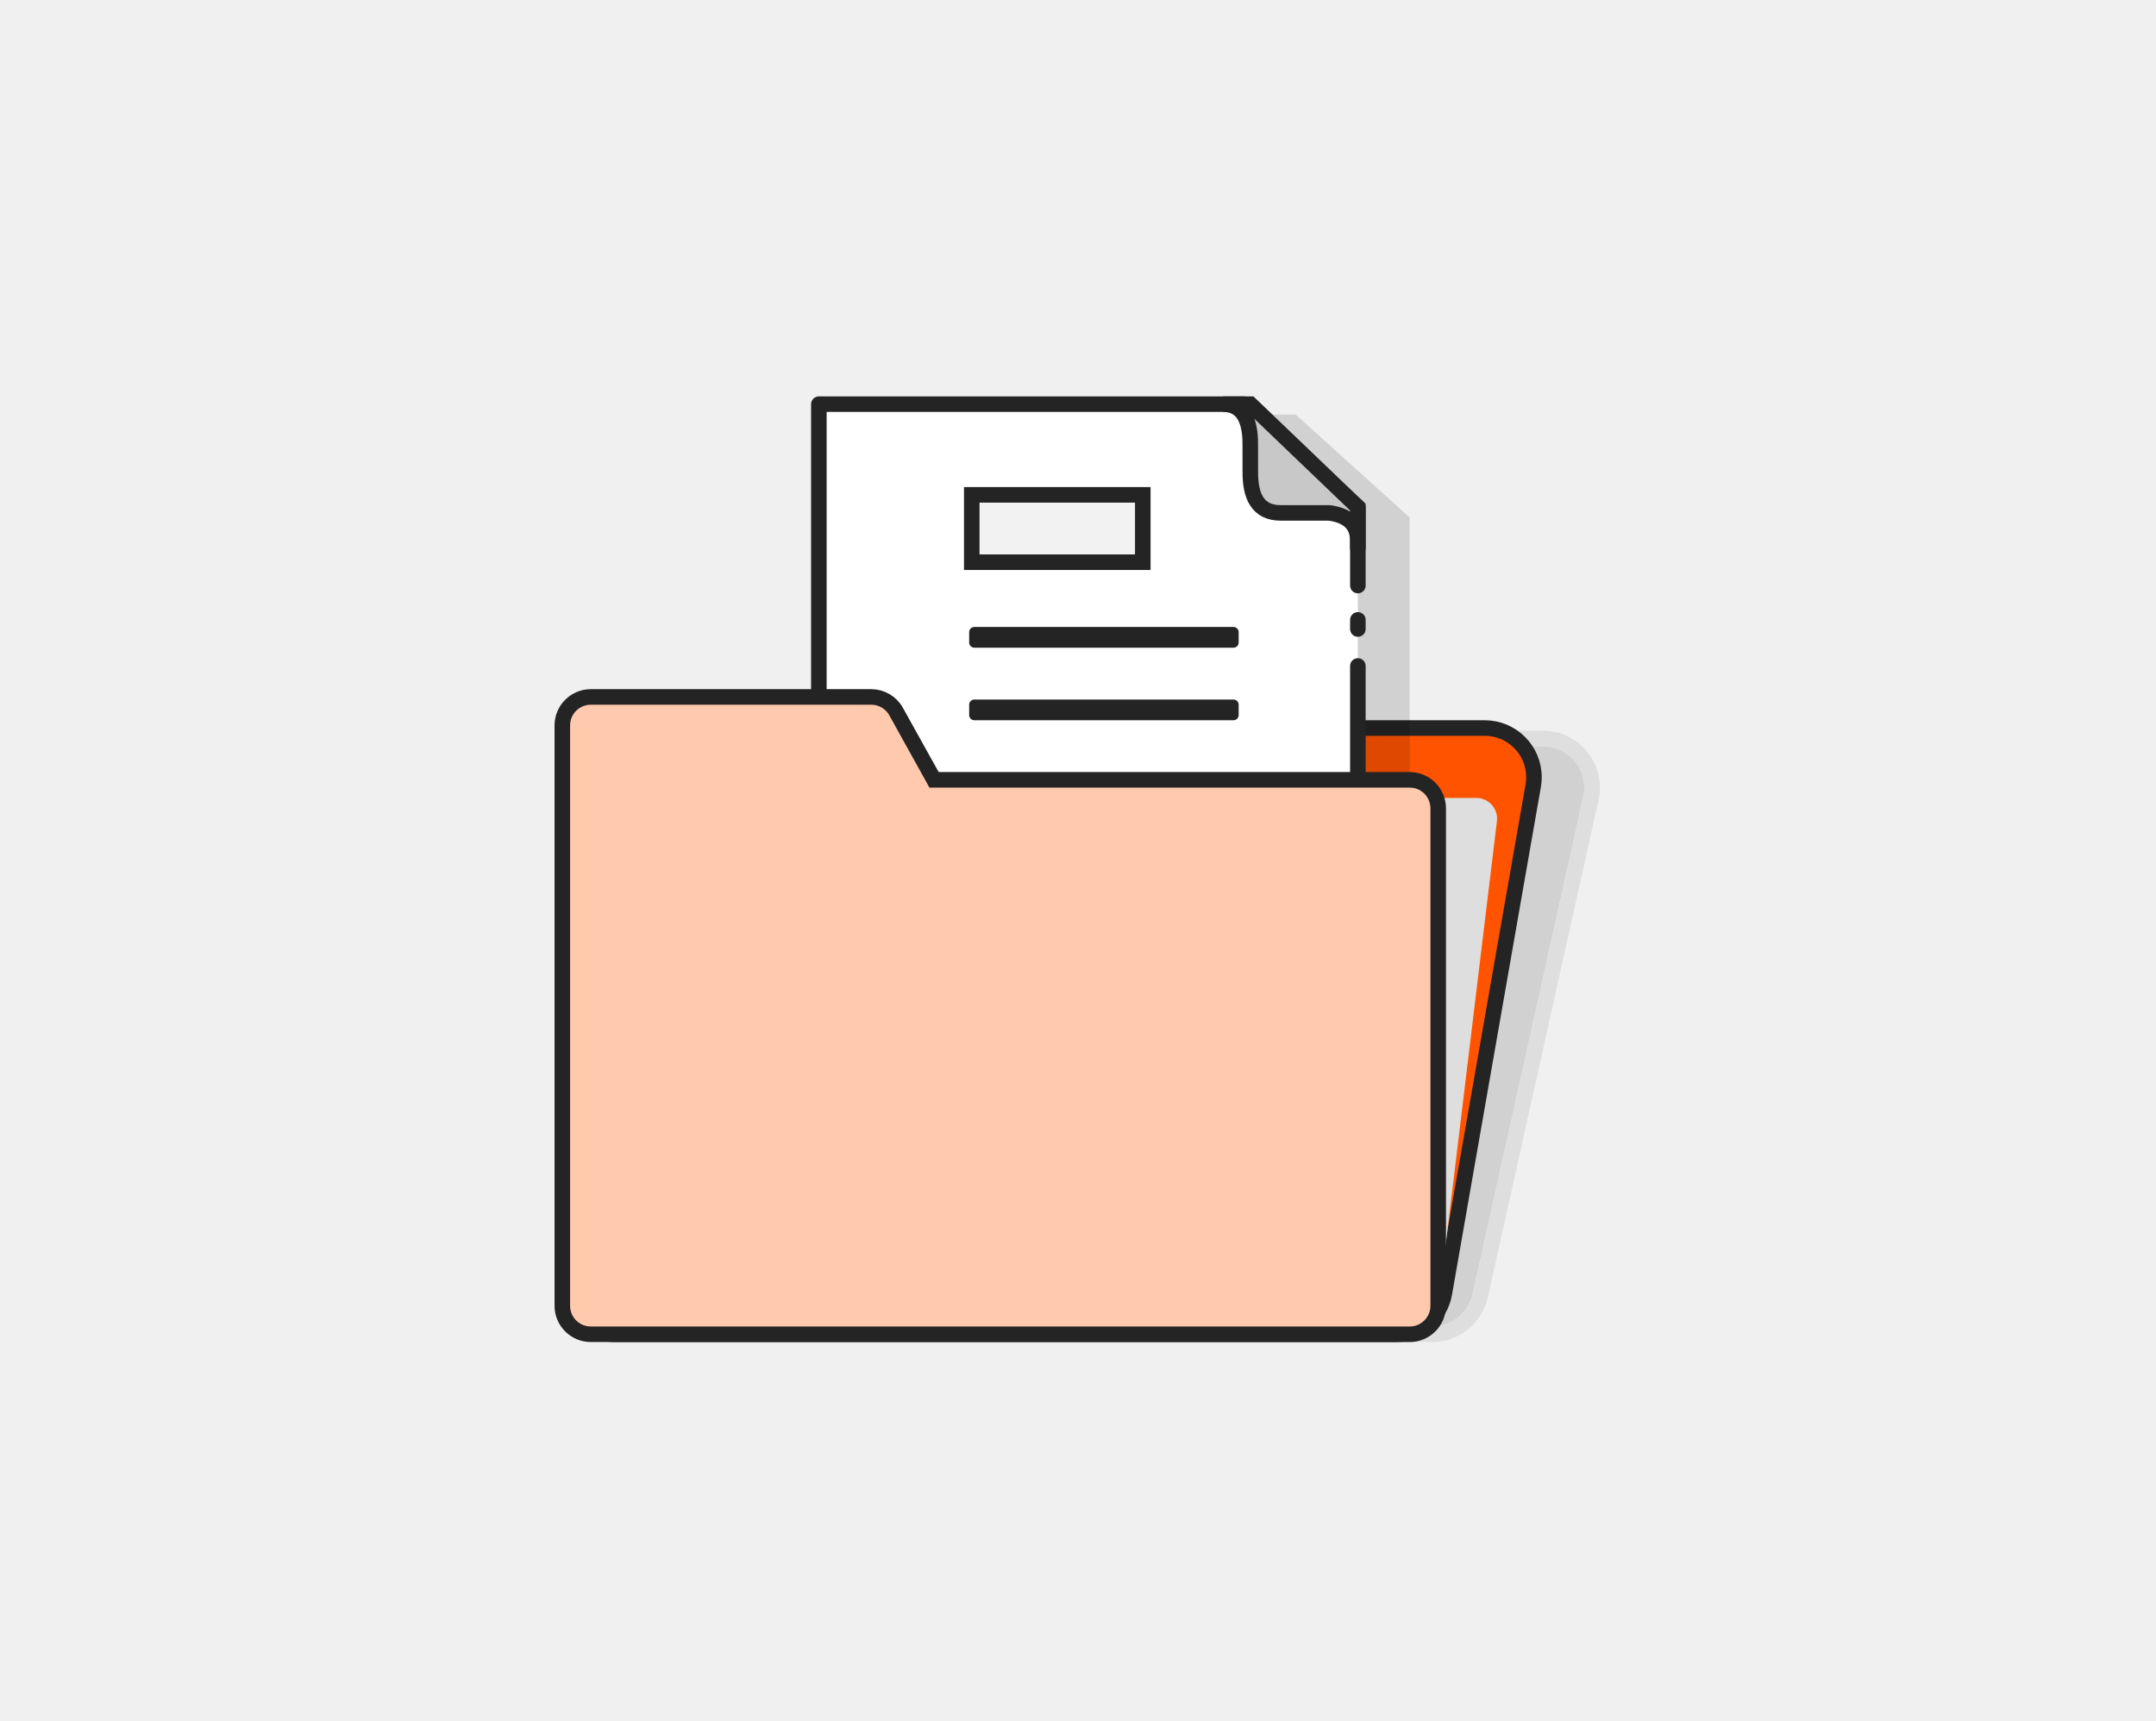
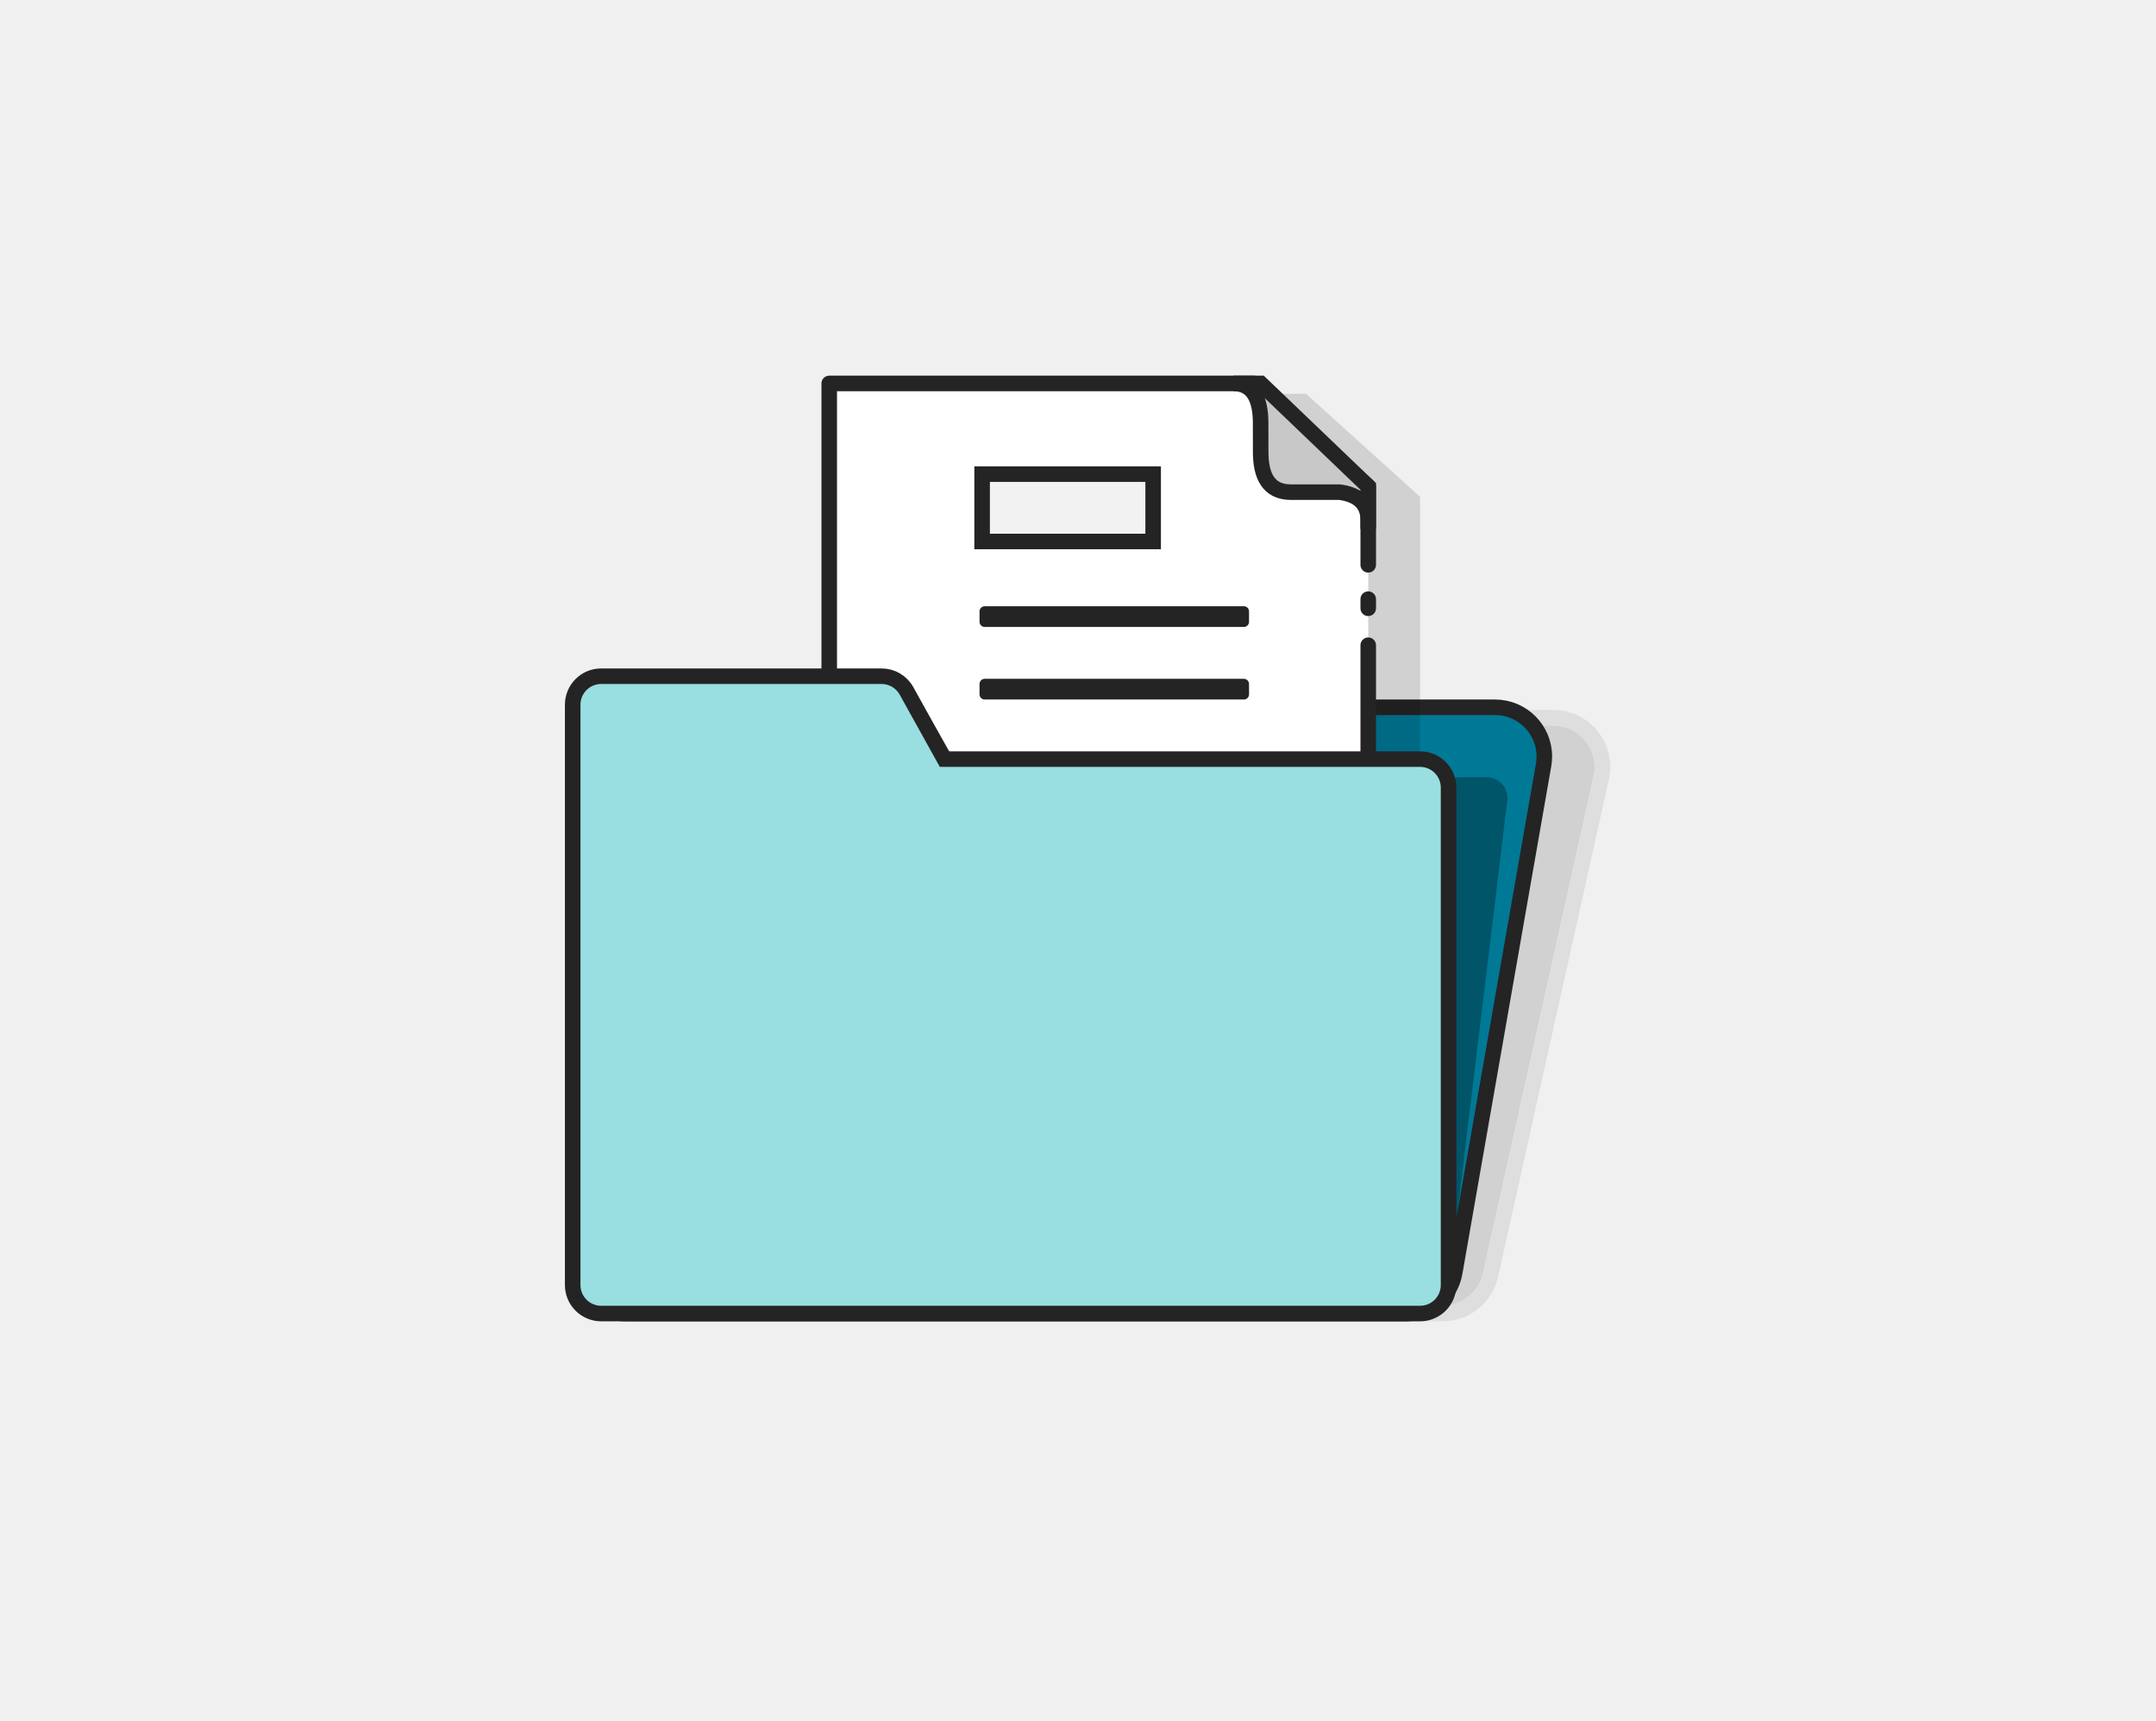
- <svg xmlns="http://www.w3.org/2000/svg" xmlns:xlink="http://www.w3.org/1999/xlink" width="208" height="166" viewBox="0 0 208 166">
+ <svg xmlns="http://www.w3.org/2000/svg" xmlns:xlink="http://www.w3.org/1999/xlink" width="208px" height="166px" viewBox="0 0 208 166" version="1.1">
  <defs>
-     <path id="icon_archivformulare-a" d="M13.047,33 L93.849,33 C96.058,33 97.849,34.791 97.849,37 C97.849,37.292 97.817,37.584 97.754,37.869 L87.073,85.869 C86.665,87.698 85.042,89 83.168,89 L9.322,89 C7.113,89 5.322,87.209 5.322,85 C5.322,84.897 5.326,84.793 5.334,84.691 L9.059,36.691 C9.221,34.608 10.958,33 13.047,33 Z" />
+     <path d="M13.047,33 L93.849,33 C96.058,33 97.849,34.791 97.849,37 C97.849,37.292 97.817,37.584 97.754,37.869 L87.073,85.869 C86.665,87.698 85.042,89 83.168,89 L9.322,89 C7.113,89 5.322,87.209 5.322,85 C5.322,84.897 5.326,84.793 5.334,84.691 L9.059,36.691 C9.221,34.608 10.958,33 13.047,33 Z" id="path-1" />
  </defs>
-   <g fill="none" fill-rule="evenodd" transform="translate(55 39)">
-     <use fill="#DEDEDE" xlink:href="#icon_archivformulare-a" style="mix-blend-mode:multiply" />
-     <path stroke="#DEDEDE" stroke-width="1.5" d="M93.849,32.25 L13.047,32.25 C11.807,32.25 10.671,32.727 9.821,33.514 C8.971,34.3 8.408,35.396 8.312,36.632 L4.573,84.97 C4.564,86.293 5.098,87.493 5.964,88.359 C6.823,89.218 8.011,89.75 9.322,89.75 L83.168,89.75 C84.281,89.75 85.319,89.364 86.14,88.706 C86.96,88.048 87.563,87.118 87.805,86.032 L98.486,38.032 C98.561,37.693 98.599,37.347 98.599,37 C98.599,35.688 98.068,34.501 97.208,33.641 C96.348,32.782 95.161,32.25 93.849,32.25 Z" />
-     <path fill="#FF5300" stroke="#242424" stroke-width="1.5" d="M88.239,31.25 L8.283,31.25 C7.046,31.25 5.912,31.725 5.062,32.509 C4.213,33.293 3.648,34.385 3.549,35.619 L-0.415,84.969 C-0.423,86.293 0.11,87.492 0.976,88.359 C1.836,89.218 3.024,89.75 4.335,89.75 L79.662,89.75 C80.816,89.75 81.886,89.335 82.718,88.637 C83.549,87.938 84.142,86.955 84.341,85.819 L92.918,36.819 C92.965,36.549 92.989,36.275 92.989,36 C92.989,34.688 92.457,33.501 91.598,32.641 C90.738,31.782 89.551,31.25 88.239,31.25 Z" />
-     <rect width="25" height="1" x="39" y="38" fill="#F2F2F2" stroke="#242424" stroke-linejoin="round" />
-     <g transform="translate(24)">
-       <polygon fill="#DEDEDE" points="5 1 57 1 57 29.061 46 39 5 39" transform="matrix(1 0 0 -1 0 40)" style="mix-blend-mode:multiply" />
-       <path fill="#FFF" stroke="#242424" stroke-linecap="round" stroke-linejoin="round" stroke-width="1.5" d="M52,20.498 L52,28.061 L41,38 L0,38 L0,-3.55271368e-15 L52,-3.55271368e-15 L52,12.739 M52,16.304 L52,17.185" transform="matrix(1 0 0 -1 0 38)" />
-       <path fill="#C8C8C8" stroke="#242424" stroke-width="1.5" d="M52,3.957 L41.623,13.897 L39,13.897 C40.748,13.897 41.621,12.62 41.62,10.068 C41.619,9.699 41.626,9.618 41.623,7.332 C41.619,5.047 42.32,3.405 44.554,3.405 C46.192,3.405 47.757,3.405 49.249,3.405 C51.083,3.157 52,2.253 52,0.69 C52,-0.872 52,0.217 52,3.957 Z" transform="matrix(1 0 0 -1 0 13.897)" />
-       <rect width="16.5" height="6.5" x="14.75" y="8.75" fill="#F2F2F2" stroke="#242424" stroke-width="1.5" />
-       <rect width="25" height="1" x="15" y="22" fill="#F2F2F2" stroke="#242424" stroke-linejoin="round" />
-       <rect width="25" height="1" x="15" y="29" fill="#F2F2F2" stroke="#242424" stroke-linejoin="round" />
+   <g id="icon_archivformulare" stroke="none" stroke-width="1" fill="none" fill-rule="evenodd">
+     <g id="ICON-Archivformulare" transform="translate(56, 37)">
+       <g id="Rectangle">
+         <use fill="#DEDEDE" fill-rule="evenodd" style="mix-blend-mode: multiply;" xlink:href="#path-1" />
+         <path stroke="#DEDEDE" stroke-width="1.5" d="M93.849,32.25 C95.161,32.25 96.348,32.782 97.208,33.641 C98.068,34.501 98.599,35.688 98.599,37 C98.599,37.347 98.561,37.693 98.486,38.032 L98.486,38.032 L87.805,86.032 C87.563,87.118 86.96,88.048 86.14,88.706 C85.319,89.364 84.281,89.75 83.168,89.75 L83.168,89.75 L9.322,89.75 C8.011,89.75 6.823,89.218 5.964,88.359 C5.098,87.493 4.564,86.293 4.573,84.97 L4.573,84.97 L8.312,36.632 C8.408,35.396 8.971,34.3 9.821,33.514 C10.671,32.727 11.807,32.25 13.047,32.25 L13.047,32.25 Z" />
+       </g>
+       <path d="M88.239,31.25 C89.551,31.25 90.738,31.782 91.598,32.641 C92.457,33.501 92.989,34.688 92.989,36 C92.989,36.275 92.965,36.549 92.918,36.819 L92.918,36.819 L84.341,85.819 C84.142,86.955 83.549,87.938 82.718,88.637 C81.886,89.335 80.816,89.75 79.662,89.75 L79.662,89.75 L4.335,89.75 C3.024,89.75 1.836,89.218 0.976,88.359 C0.11,87.492 -0.423,86.293 -0.415,84.969 L-0.415,84.969 L3.549,35.619 C3.648,34.385 4.213,33.293 5.062,32.509 C5.912,31.725 7.046,31.25 8.283,31.25 L8.283,31.25 Z" id="Rectangle" stroke="#242424" stroke-width="1.5" fill="#007996" />
+       <rect id="Rectangle-Copy-23" stroke="#242424" fill="#F2F2F2" stroke-linejoin="round" x="39" y="38" width="25" height="1" />
+       <g id="ICON-formular" transform="translate(24, 0)">
+         <polygon id="Rectangle" fill="#DEDEDE" style="mix-blend-mode: multiply;" transform="translate(31, 20) scale(-1, 1) rotate(-180) translate(-31, -20) " points="5 1 57 1 57 29.061 46 39 5 39" />
+         <path d="M52,20.498 L52,28.061 L41,38 L0,38 L0,-3.55271368e-15 L52,-3.55271368e-15 L52,12.739 M52,16.304 L52,17.185" id="Shape" stroke="#242424" stroke-width="1.5" fill="#FFFFFF" stroke-linecap="round" stroke-linejoin="round" transform="translate(26.25, 19) scale(-1, 1) rotate(-180) translate(-26.25, -19) " />
+         <path d="M52,3.957 L41.623,13.897 L39,13.897 C40.748,13.897 41.621,12.62 41.62,10.068 C41.619,9.699 41.626,9.618 41.623,7.332 C41.619,5.047 42.32,3.405 44.554,3.405 C46.192,3.405 47.757,3.405 49.249,3.405 C51.083,3.157 52,2.253 52,0.69 C52,-0.872 52,0.217 52,3.957 Z" id="Path-4" stroke="#242424" stroke-width="1.5" fill="#C8C8C8" transform="translate(45.5, 6.948251) scale(-1, 1) rotate(-180) translate(-45.5, -6.948251) " />
+         <rect id="Rectangle" stroke="#242424" stroke-width="1.5" fill="#F2F2F2" x="14.75" y="8.75" width="16.5" height="6.5" />
+         <rect id="Rectangle-Copy-21" stroke="#242424" fill="#F2F2F2" stroke-linejoin="round" x="15" y="22" width="25" height="1" />
+         <rect id="Rectangle-Copy-22" stroke="#242424" fill="#F2F2F2" stroke-linejoin="round" x="15" y="29" width="25" height="1" />
+       </g>
+       <path d="M0,31 C-1.3527075e-16,29.895 0.895,29 2,29 L30.671,29 C31.381,29 32.039,29.377 32.397,29.991 L37.078,38 L87.43,38 C88.535,38 89.43,38.895 89.43,40 C89.43,40.08 89.425,40.16 89.416,40.24 L83.734,87.24 C83.613,88.244 82.76,89 81.749,89 L2,89 C0.895,89 1.3527075e-16,88.105 0,87 L0,31 Z" id="Combined-Shape" fill-opacity="0.3" fill="#000000" />
+       <path d="M29.05,28.25 C29.55,28.25 30.029,28.385 30.445,28.63 C30.861,28.875 31.212,29.228 31.454,29.665 L31.454,29.665 L35.109,36.25 L81,36.25 C81.759,36.25 82.447,36.558 82.945,37.055 C83.442,37.553 83.75,38.241 83.75,39 L83.75,39 L83.75,87 C83.75,87.759 83.442,88.447 82.945,88.945 C82.447,89.442 81.759,89.75 81,89.75 L81,89.75 L2,89.75 C1.241,89.75 0.553,89.442 0.055,88.945 C-0.442,88.447 -0.75,87.759 -0.75,87 L-0.75,87 L-0.75,31 C-0.75,30.241 -0.442,29.553 0.055,29.055 C0.553,28.558 1.241,28.25 2,28.25 L2,28.25 Z" id="Combined-Shape" stroke="#242424" stroke-width="1.5" fill="#99DEE0" />
    </g>
-     <path fill="#DEDEDE" d="M0,31 C-1.3527075e-16,29.895 0.895,29 2,29 L30.671,29 C31.381,29 32.039,29.377 32.397,29.991 L37.078,38 L87.43,38 C88.535,38 89.43,38.895 89.43,40 C89.43,40.08 89.425,40.16 89.416,40.24 L83.734,87.24 C83.613,88.244 82.76,89 81.749,89 L2,89 C0.895,89 1.3527075e-16,88.105 0,87 L0,31 Z" style="mix-blend-mode:normal" />
-     <path fill="#FFC9AE" stroke="#242424" stroke-width="1.5" d="M29.05,28.25 L2,28.25 C1.241,28.25 0.553,28.558 0.055,29.055 C-0.442,29.553 -0.75,30.241 -0.75,31 L-0.75,87 C-0.75,87.759 -0.442,88.447 0.055,88.945 C0.553,89.442 1.241,89.75 2,89.75 L81,89.75 C81.759,89.75 82.447,89.442 82.945,88.945 C83.442,88.447 83.75,87.759 83.75,87 L83.75,39 C83.75,38.241 83.442,37.553 82.945,37.055 C82.447,36.558 81.759,36.25 81,36.25 L35.109,36.25 L31.454,29.665 C31.212,29.228 30.861,28.875 30.445,28.63 C30.029,28.385 29.55,28.25 29.05,28.25 Z" />
  </g>
</svg>
